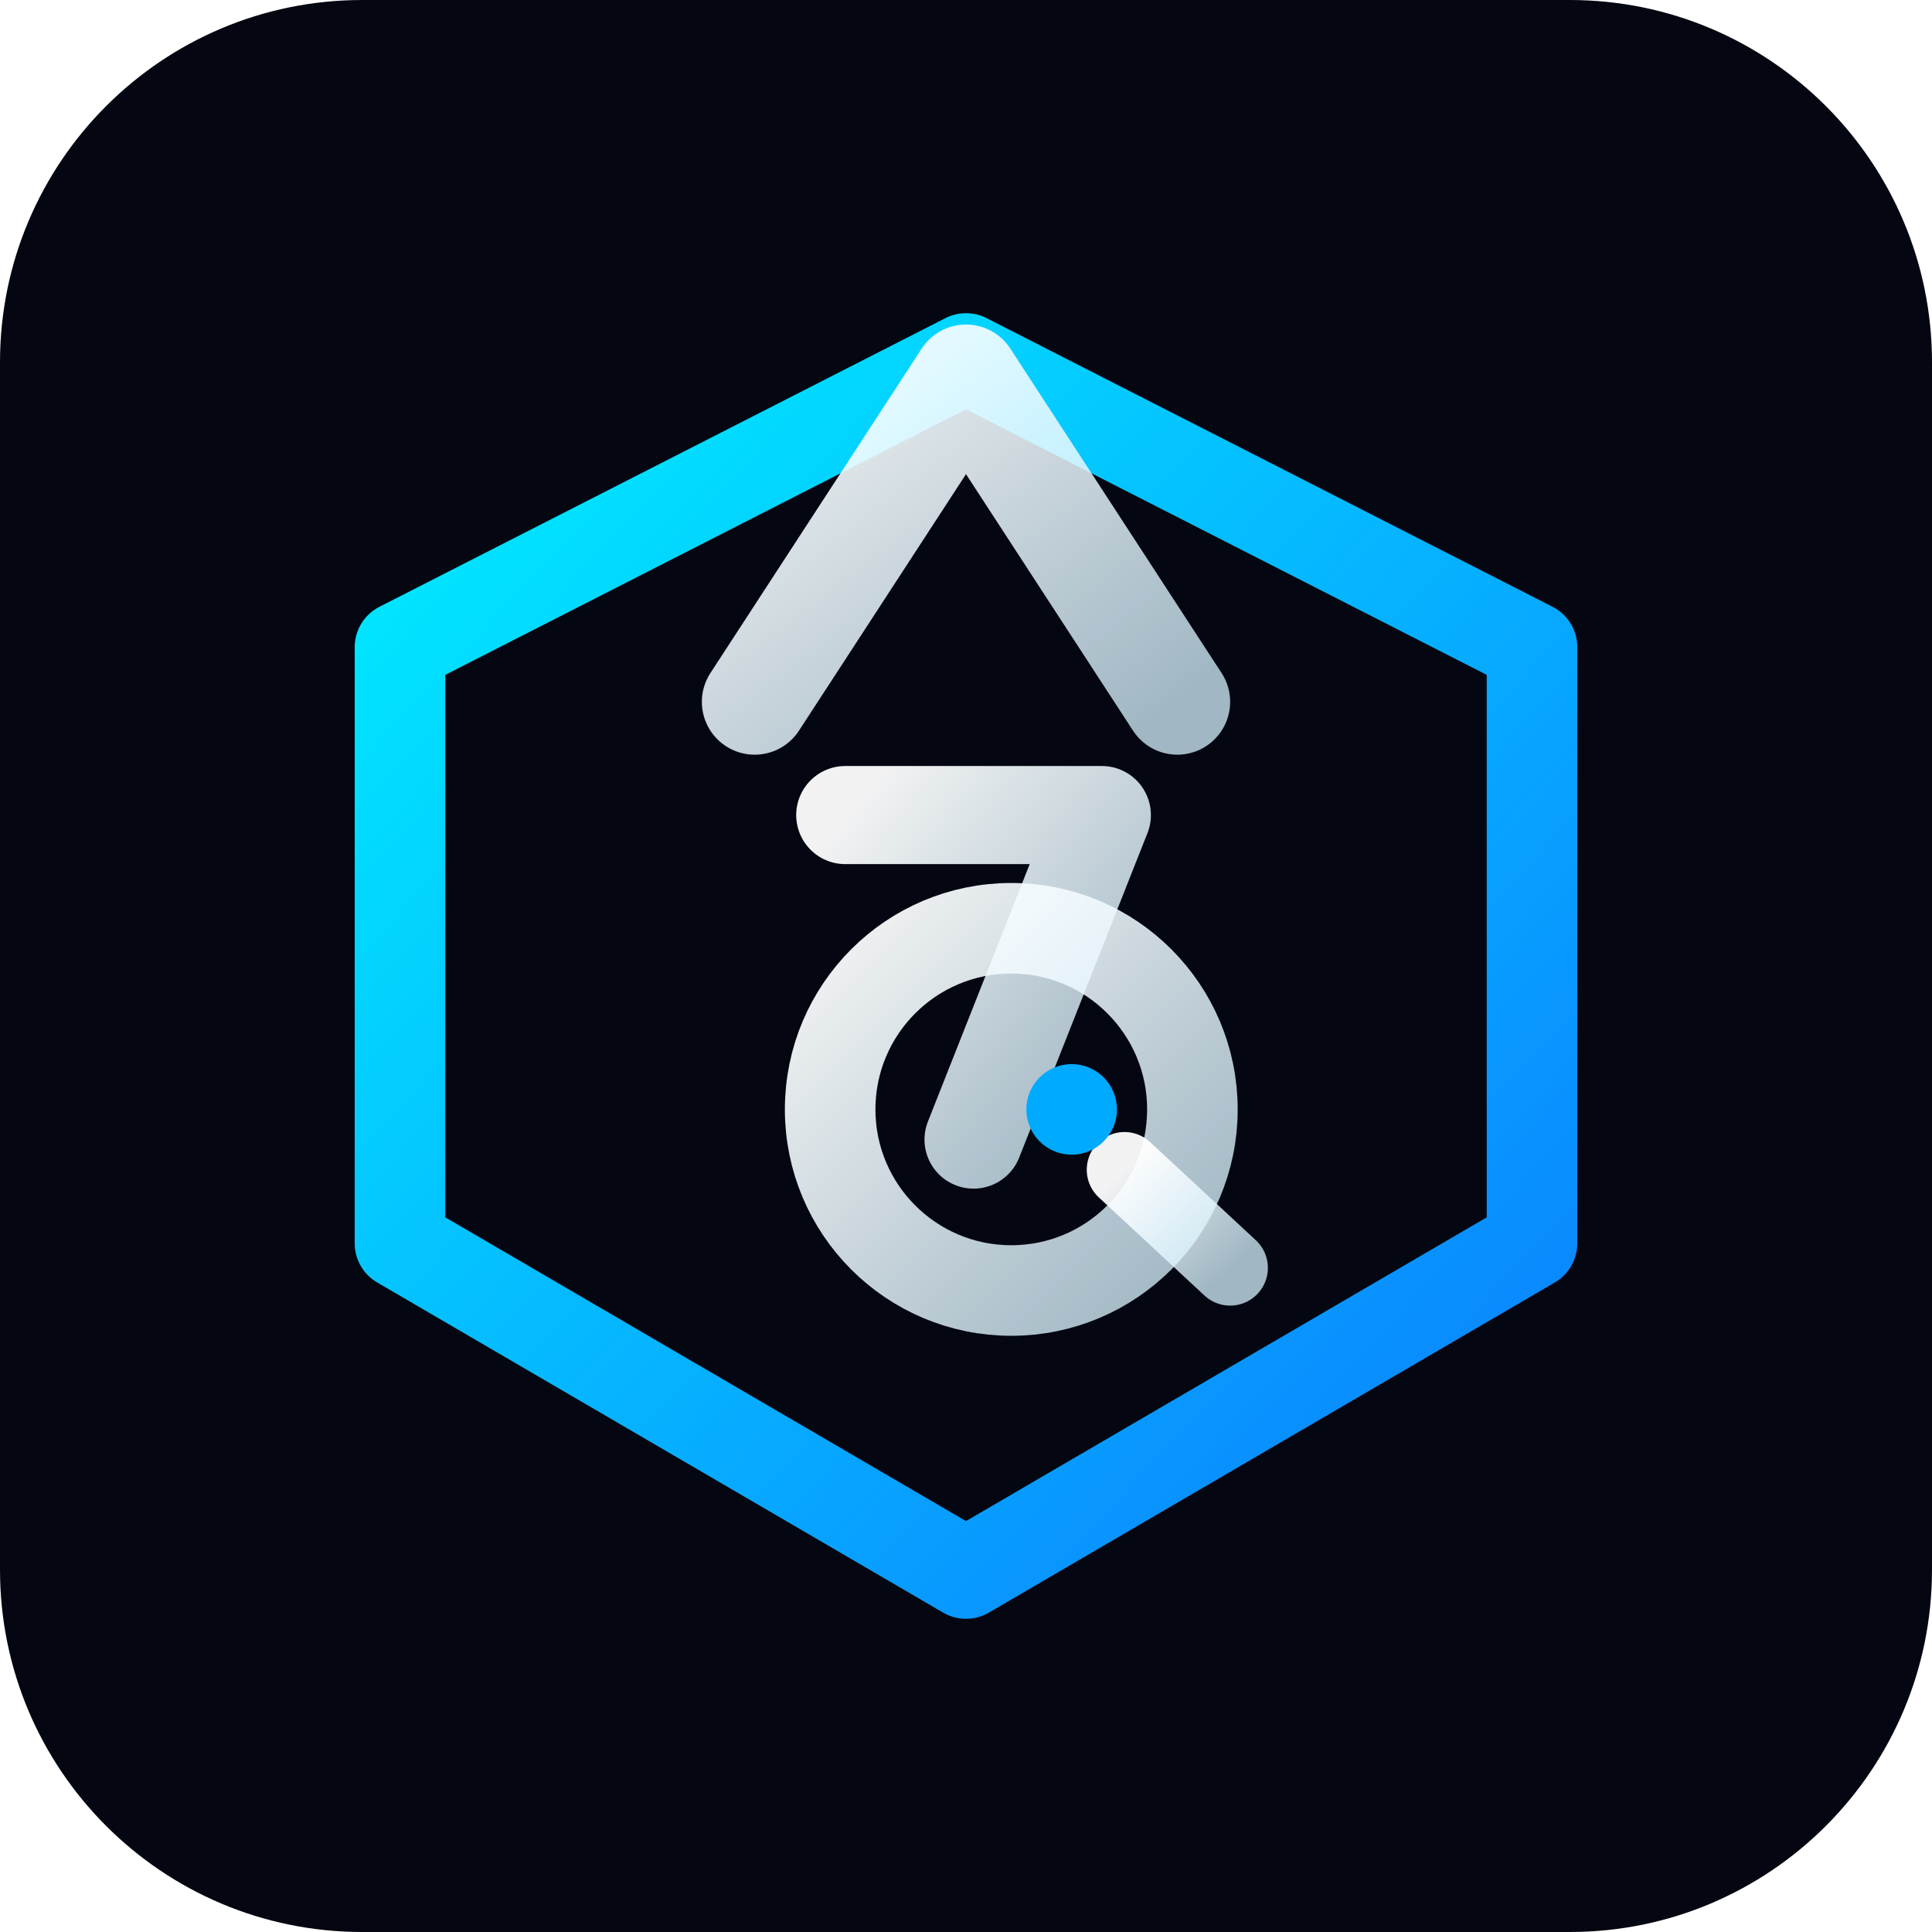
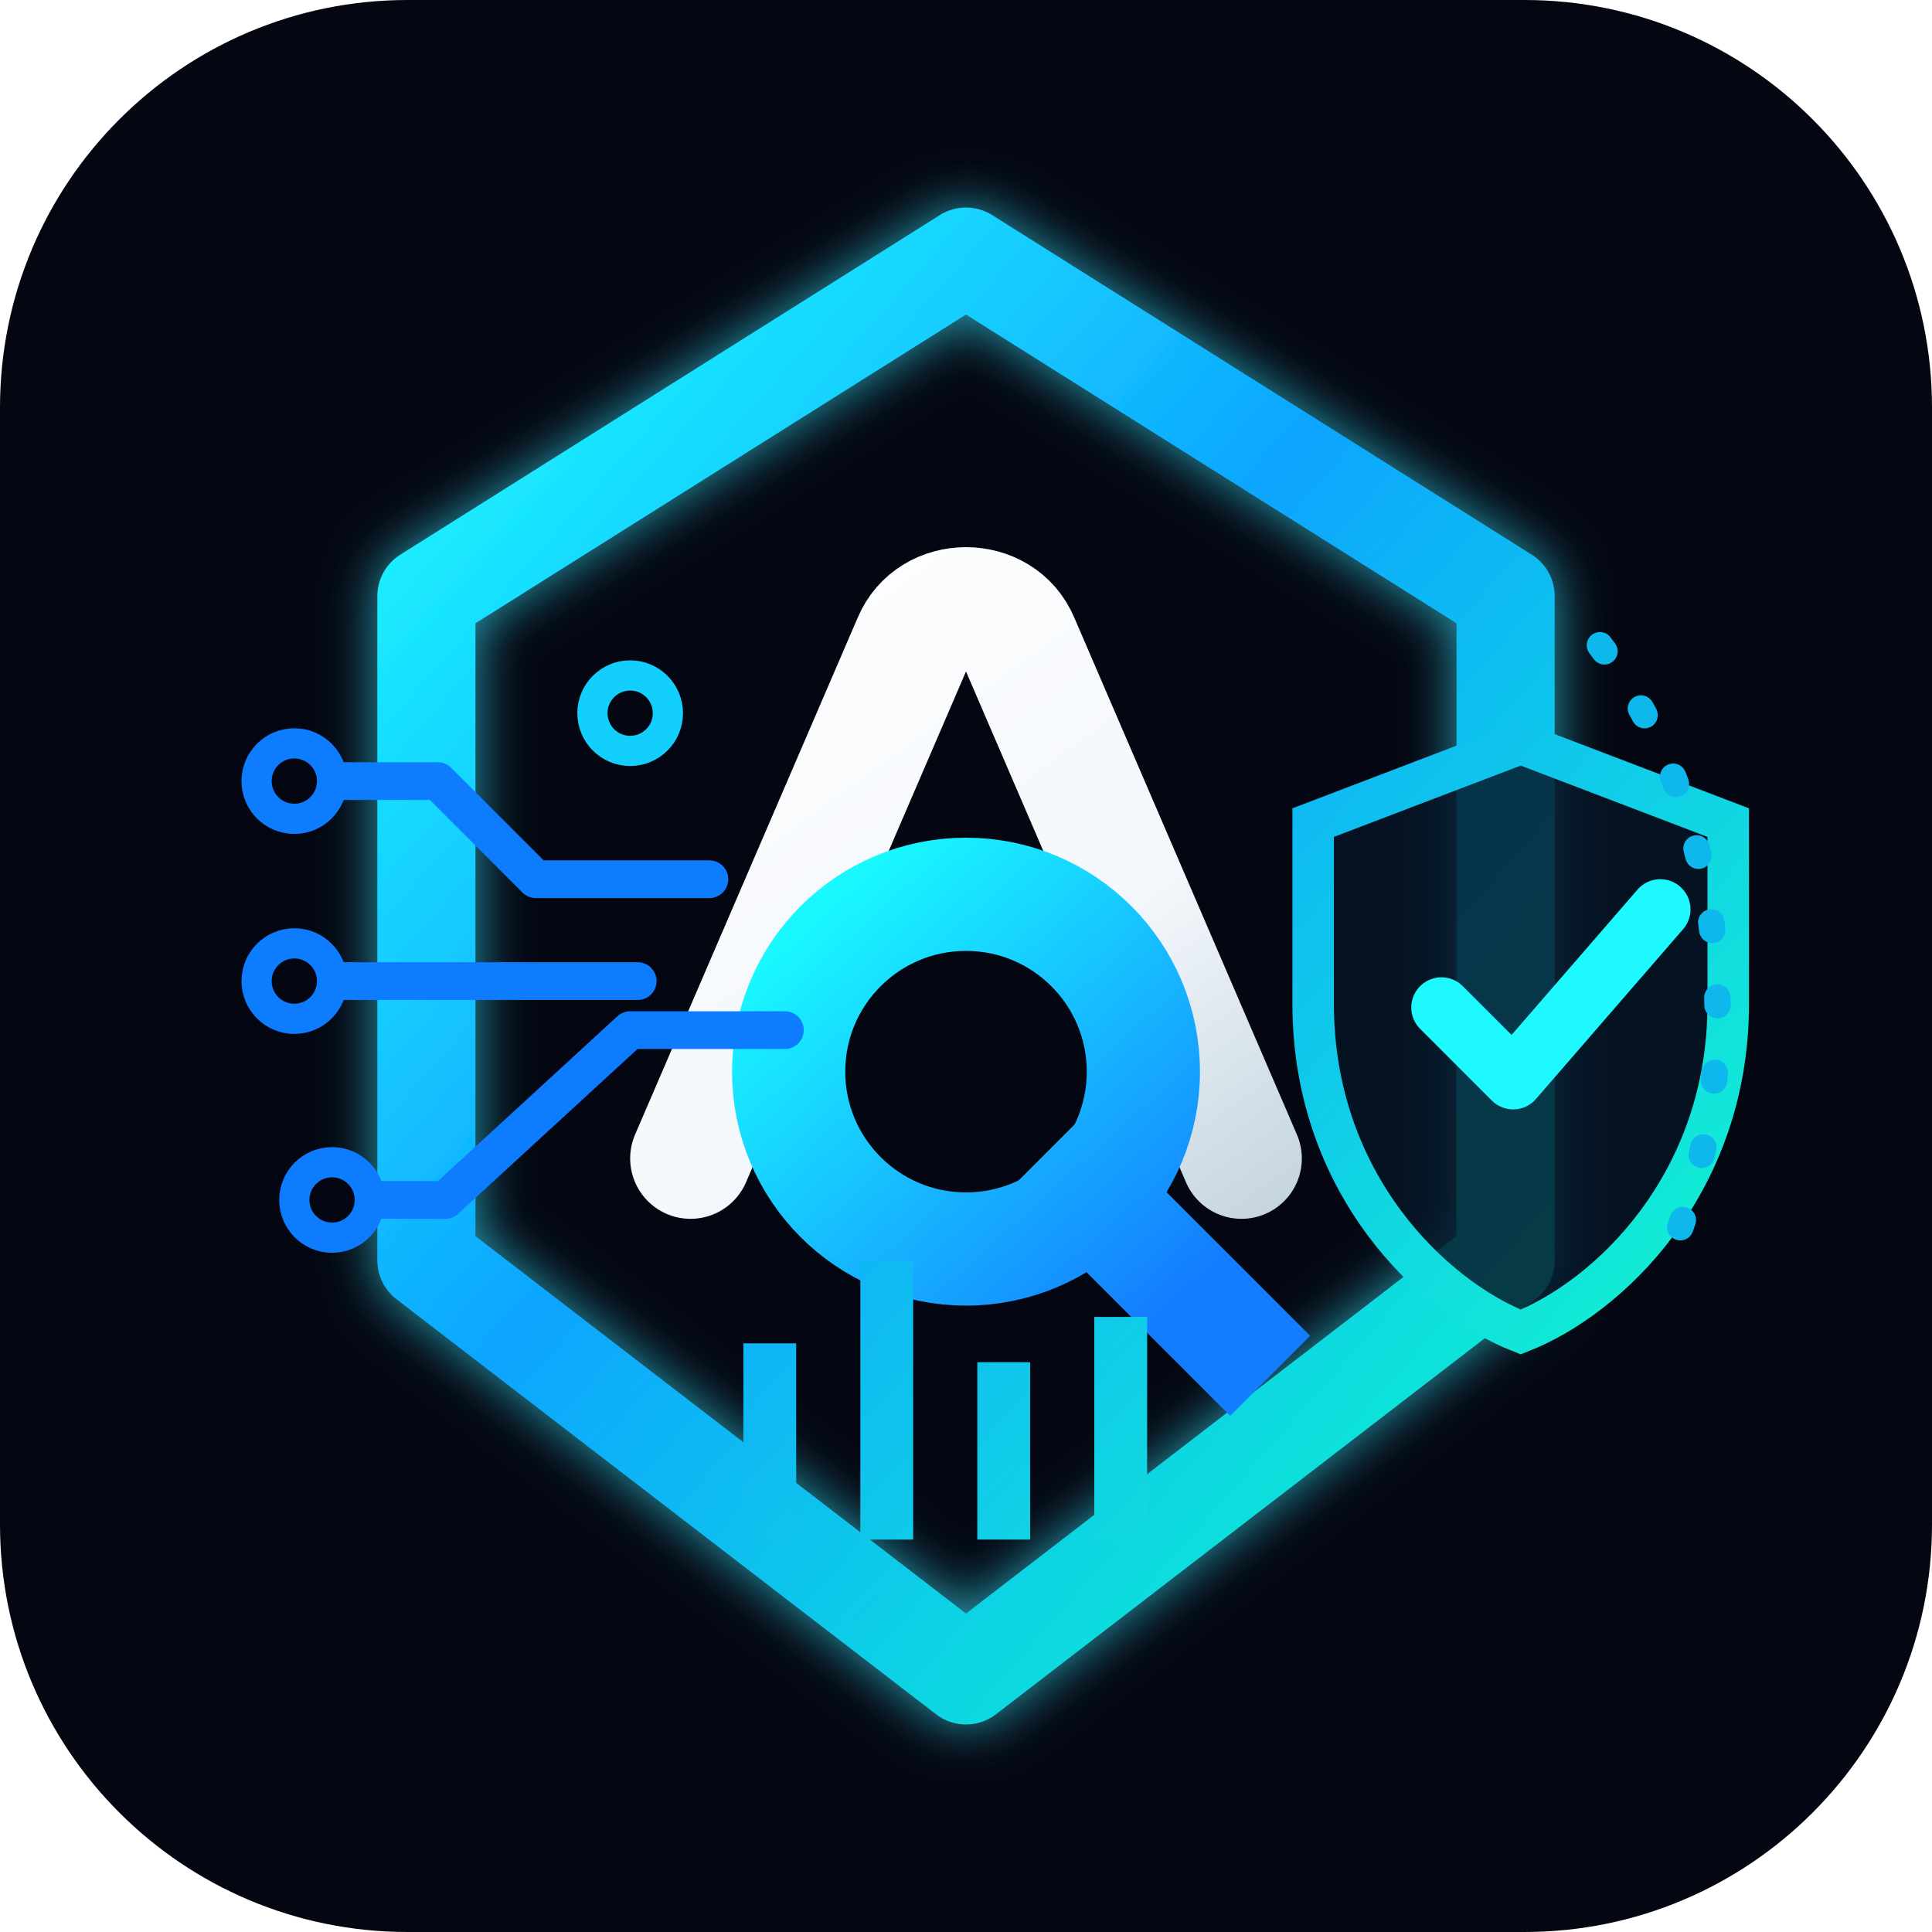
<svg xmlns="http://www.w3.org/2000/svg" viewBox="0 0 512 512" role="img" aria-labelledby="title desc">
  <defs>
-     <linearGradient id="gradient" x1="0%" y1="0%" x2="100%" y2="100%">
-       <stop offset="0%" stop-color="#0ef" />
-       <stop offset="100%" stop-color="#0b7eff" />
+     <linearGradient id="hexGradient" x1="96" x2="416" y1="116" y2="398" gradientUnits="userSpaceOnUse">
+       <stop offset="0" stop-color="#1df9ff" />
+       <stop offset="0.44" stop-color="#0ea5ff" />
+       <stop offset="1" stop-color="#12f3d1" />
    </linearGradient>
-     <linearGradient id="innerGradient" x1="0%" y1="0%" x2="100%" y2="100%">
-       <stop offset="0%" stop-color="#ffffff" stop-opacity="0.95" />
-       <stop offset="100%" stop-color="#d5f2ff" stop-opacity="0.75" />
+     <linearGradient id="whiteGradient" x1="174" x2="329" y1="143" y2="357" gradientUnits="userSpaceOnUse">
+       <stop offset="0" stop-color="#ffffff" />
+       <stop offset="0.58" stop-color="#f3f7fb" />
+       <stop offset="1" stop-color="#b8cbd7" />
    </linearGradient>
+     <linearGradient id="qGradient" x1="219" x2="314" y1="239" y2="344" gradientUnits="userSpaceOnUse">
+       <stop offset="0" stop-color="#19f8ff" />
+       <stop offset="1" stop-color="#147cff" />
+     </linearGradient>
+     <filter id="softGlow" x="-20%" y="-20%" width="140%" height="140%">
+       <feGaussianBlur stdDeviation="7" result="blur" />
+       <feColorMatrix in="blur" type="matrix" values="0 0 0 0 0.04 0 0 0 0 0.78 0 0 0 0 1 0 0 0 0.7 0" />
+       <feMerge>
+         <feMergeNode />
+         <feMergeNode in="SourceGraphic" />
+       </feMerge>
+     </filter>
  </defs>
-   <rect width="512" height="512" rx="96" fill="#040711" />
-   <path d="M106 171.5L256 95l150 76.5v158L256 417l-150-87.5v-158z" fill="none" stroke="url(#gradient)" stroke-width="24" stroke-linejoin="round" />
-   <path d="M200 186l56-86 56 86" fill="none" stroke="url(#innerGradient)" stroke-width="28" stroke-linecap="round" stroke-linejoin="round" />
-   <path d="M224 216h68l-34 86" fill="none" stroke="url(#innerGradient)" stroke-width="26" stroke-linecap="round" stroke-linejoin="round" />
-   <circle cx="268" cy="294" r="48" fill="none" stroke="url(#innerGradient)" stroke-width="24" />
-   <path d="M298 310l28 26" fill="none" stroke="url(#innerGradient)" stroke-width="20" stroke-linecap="round" />
-   <circle cx="284" cy="294" r="12" fill="#0af" />
+   <rect width="512" height="512" rx="108" fill="#040711" />
+   <path d="M256 68 399 158v176L256 444 113 334V158Z" fill="none" stroke="url(#hexGradient)" stroke-width="26" stroke-linejoin="round" filter="url(#softGlow)" />
+   <path d="M183 307 242 170c5-12 23-12 28 0l59 137" fill="none" stroke="url(#whiteGradient)" stroke-width="32" stroke-linecap="round" stroke-linejoin="round" />
+   <circle cx="256" cy="284" r="47" fill="none" stroke="url(#qGradient)" stroke-width="30" />
+   <path d="M288 316 326 354" fill="none" stroke="url(#qGradient)" stroke-width="30" stroke-linecap="square" />
+   <path d="M348 218 403 197l55 21v48c0 48-32 78-55 87-23-9-55-39-55-87Z" fill="#061526" fill-opacity="0.82" stroke="url(#hexGradient)" stroke-width="11" />
+   <path d="m382 267 19 19 39-45" fill="none" stroke="#1df9ff" stroke-width="16" stroke-linecap="round" stroke-linejoin="round" />
+   <path d="M82 207h34l26 26h46" fill="none" stroke="#0e7cff" stroke-width="10" stroke-linecap="round" stroke-linejoin="round" />
+   <path d="M78 260h91" fill="none" stroke="#0e7cff" stroke-width="10" stroke-linecap="round" />
+   <path d="M88 318h30l49-45h41" fill="none" stroke="#0e7cff" stroke-width="10" stroke-linecap="round" stroke-linejoin="round" />
+   <circle cx="78" cy="207" r="10" fill="#040711" stroke="#0e7cff" stroke-width="8" />
+   <circle cx="78" cy="260" r="10" fill="#040711" stroke="#0e7cff" stroke-width="8" />
+   <circle cx="88" cy="318" r="10" fill="#040711" stroke="#0e7cff" stroke-width="8" />
+   <circle cx="167" cy="189" r="10" fill="#040711" stroke="#12cffe" stroke-width="8" />
+   <path d="M204 363v38M235 341v60M266 368v33M297 356v45" stroke="url(#hexGradient)" stroke-width="14" stroke-linecap="square" />
+   <path d="M424 171c34 45 42 114 15 169" fill="none" stroke="#0fb8ec" stroke-width="7" stroke-linecap="round" stroke-dasharray="2 18" />
</svg>
